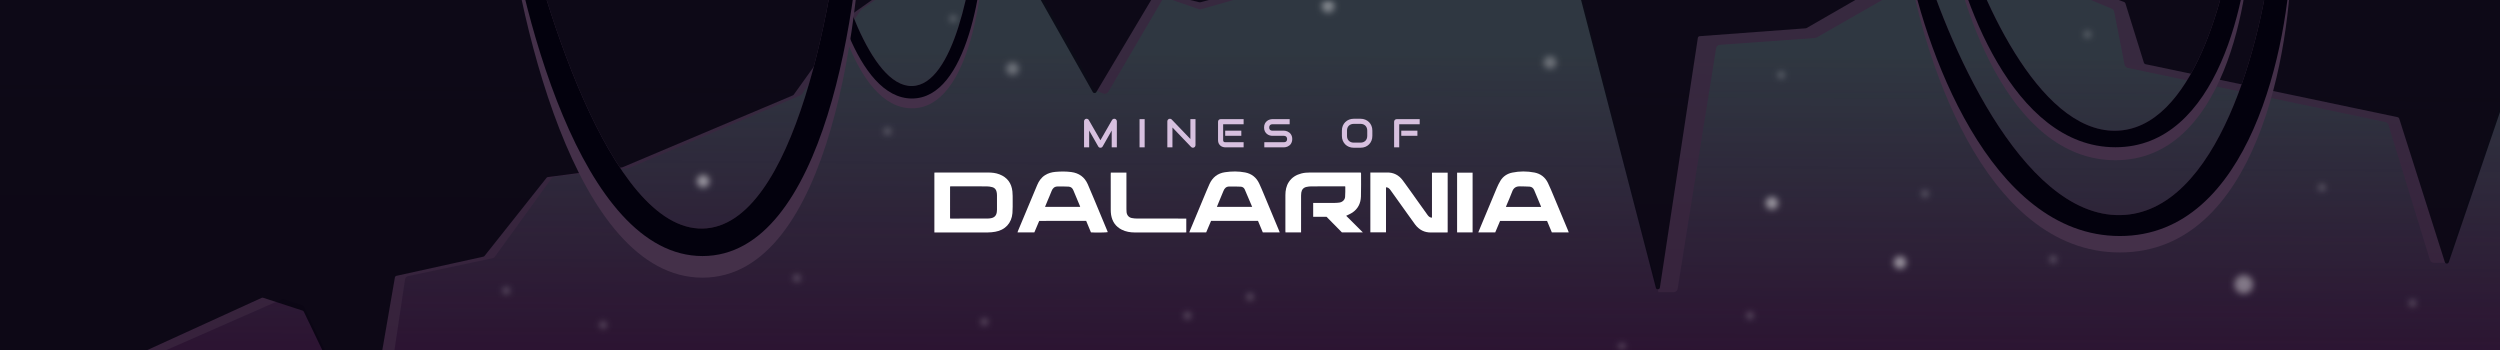
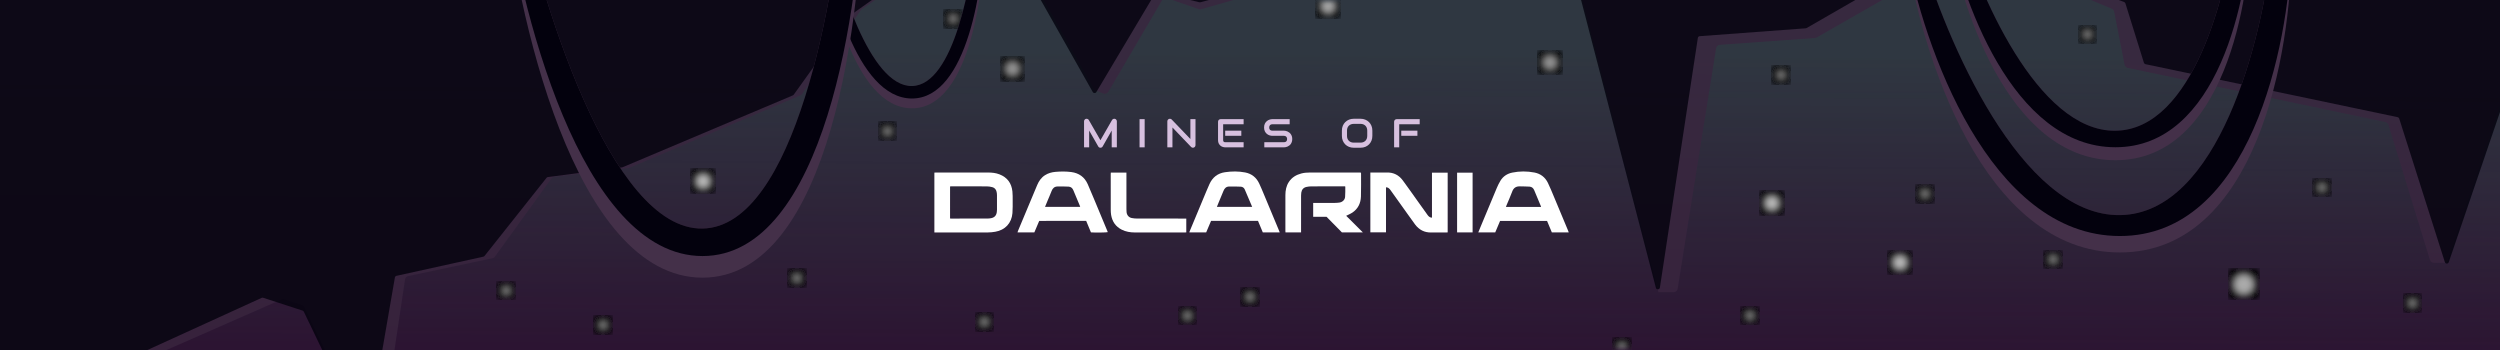
<svg xmlns="http://www.w3.org/2000/svg" width="800" height="112" fill="none" viewBox="0 0 800 112">
  <g clip-path="url(#clip0_723_darbg)">
    <rect width="800" height="112" fill="#2C1432" />
    <rect width="800" height="112" fill="url(#paint0_linear_723_darbg)" fill-opacity=".2" />
    <g filter="url(#filter0_f_723_darbg)">
      <circle cx="324" cy="22" r="2" fill="#fff" fill-opacity=".3" />
    </g>
    <g filter="url(#filter1_f_723_darbg)">
      <circle cx="225" cy="58" r="2" fill="#fff" fill-opacity=".5" />
    </g>
    <g filter="url(#filter2_f_723_darbg)">
      <circle cx="567" cy="65" r="2" fill="#fff" fill-opacity=".5" />
    </g>
    <g filter="url(#filter3_f_723_darbg)">
      <circle cx="608" cy="84" r="2" fill="#fff" fill-opacity=".5" />
    </g>
    <g filter="url(#filter4_f_723_darbg)">
      <circle cx="496" cy="20" r="2" fill="#fff" fill-opacity=".3" />
    </g>
    <g filter="url(#filter5_f_723_darbg)">
      <circle cx="193" cy="104" r="1" fill="#fff" fill-opacity=".3" />
    </g>
    <g filter="url(#filter6_f_723_darbg)">
      <circle cx="560" cy="101" r="1" fill="#fff" fill-opacity=".3" />
    </g>
    <g filter="url(#filter7_f_723_darbg)">
      <circle cx="570" cy="24" r="1" fill="#fff" fill-opacity=".3" />
    </g>
    <g filter="url(#filter8_f_723_darbg)">
      <circle cx="657" cy="83" r="1" fill="#fff" fill-opacity=".3" />
    </g>
    <g filter="url(#filter9_f_723_darbg)">
      <circle cx="743" cy="60" r="1" fill="#fff" fill-opacity=".3" />
    </g>
    <g filter="url(#filter10_f_723_darbg)">
      <circle cx="772" cy="97" r="1" fill="#fff" fill-opacity=".3" />
    </g>
    <g filter="url(#filter11_f_723_darbg)">
      <circle cx="519" cy="111" r="1" fill="#fff" fill-opacity=".3" />
    </g>
    <g filter="url(#filter12_f_723_darbg)">
      <circle cx="284" cy="42" r="1" fill="#fff" fill-opacity=".3" />
    </g>
    <g filter="url(#filter13_f_723_darbg)">
      <circle cx="616" cy="62" r="1" fill="#fff" fill-opacity=".3" />
    </g>
    <g filter="url(#filter14_f_723_darbg)">
      <circle cx="305" cy="6" r="1" fill="#fff" fill-opacity=".3" />
    </g>
    <g filter="url(#filter15_f_723_darbg)">
      <circle cx="255" cy="89" r="1" fill="#fff" fill-opacity=".3" />
    </g>
    <g filter="url(#filter16_f_723_darbg)">
      <circle cx="162" cy="93" r="1" fill="#fff" fill-opacity=".3" />
    </g>
    <g filter="url(#filter17_f_723_darbg)">
      <circle cx="315" cy="103" r="1" fill="#fff" fill-opacity=".3" />
    </g>
    <g filter="url(#filter18_f_723_darbg)">
      <circle cx="380" cy="101" r="1" fill="#fff" fill-opacity=".3" />
    </g>
    <g filter="url(#filter19_f_723_darbg)">
      <circle cx="400" cy="95" r="1" fill="#fff" fill-opacity=".3" />
    </g>
    <g filter="url(#filter20_f_723_darbg)">
      <circle cx="668" cy="11" r="1" fill="#fff" fill-opacity=".3" />
    </g>
    <g filter="url(#filter21_f_723_darbg)">
      <circle cx="718" cy="91" r="3" fill="#fff" fill-opacity=".4" />
    </g>
    <g filter="url(#filter22_f_723_darbg)">
      <circle cx="425" cy="2" r="2" fill="#fff" fill-opacity=".4" />
    </g>
    <path fill="#fff" d="M299 55.233C299.183 55.224 299.345 55.211 299.506 55.211C305.055 55.211 310.603 55.214 316.151 55.208C317.407 55.208 318.639 55.331 319.819 55.785C322.337 56.76 323.7 58.621 323.974 61.276C324.069 62.21 324.056 63.157 324.056 64.098C324.053 65.464 324.091 66.838 323.982 68.198C323.725 71.382 321.661 73.607 318.521 74.154C317.733 74.291 316.923 74.379 316.121 74.382C310.589 74.401 305.055 74.393 299.523 74.393C299.359 74.393 299.197 74.393 299 74.393C299 67.985 299 61.629 299 55.233ZM304.017 69.923C304.165 69.931 304.269 69.942 304.373 69.942C308.219 69.942 312.064 69.945 315.91 69.937C316.332 69.937 316.764 69.898 317.177 69.813C318.253 69.592 318.828 68.951 318.978 67.856C319.014 67.602 319.036 67.342 319.036 67.085C319.041 65.549 319.047 64.013 319.033 62.478C319.03 62.117 318.992 61.747 318.915 61.394C318.751 60.636 318.294 60.088 317.547 59.891C316.967 59.738 316.353 59.642 315.754 59.639C311.999 59.617 308.246 59.629 304.491 59.629C304.343 59.629 304.195 59.642 304.02 59.653C304.017 63.08 304.017 66.477 304.017 69.923Z" />
    <path fill="#fff" d="M438.512 55.21C438.693 55.21 438.857 55.21 439.019 55.21C440.614 55.21 442.213 55.24 443.809 55.202C445.965 55.15 447.643 56.045 448.897 57.737C450.356 59.702 451.754 61.708 453.178 63.698C454.39 65.392 455.6 67.084 456.81 68.781C457.092 69.175 457.415 69.504 457.908 69.616C457.992 69.635 458.083 69.632 458.231 69.646C458.231 64.842 458.231 60.063 458.231 55.246C459.933 55.246 461.581 55.246 463.256 55.246C463.256 61.618 463.256 67.965 463.256 74.365C463.083 74.376 462.925 74.392 462.763 74.392C461.167 74.395 459.572 74.373 457.973 74.398C455.814 74.433 454.119 73.546 452.838 71.844C451.99 70.713 451.182 69.553 450.361 68.403C448.577 65.907 446.792 63.408 445.01 60.909C444.695 60.468 444.359 60.063 443.789 59.954C443.746 59.946 443.699 59.937 443.655 59.937C443.625 59.937 443.598 59.951 443.521 59.97C443.521 64.741 443.521 69.523 443.521 74.351C441.83 74.351 440.187 74.351 438.512 74.351C438.512 67.984 438.512 61.626 438.512 55.21Z" />
    <path fill="#fff" d="M416.343 74.37C414.652 74.37 413.032 74.37 411.356 74.37C411.345 74.204 411.324 74.042 411.324 73.88C411.321 70.065 411.318 66.247 411.326 62.431C411.329 60.934 411.595 59.497 412.44 58.216C413.396 56.768 414.772 55.947 416.417 55.514C417.29 55.284 418.183 55.21 419.083 55.21C424.421 55.21 429.758 55.21 435.096 55.21C435.216 55.21 435.336 55.221 435.479 55.23C435.501 55.323 435.536 55.407 435.536 55.492C435.531 57.956 435.577 60.419 435.501 62.883C435.432 65.034 434.565 66.838 432.722 68.056C432.134 68.445 431.461 68.707 430.776 69.052C432.509 70.777 434.272 72.534 436.114 74.368C433.809 74.368 431.628 74.368 429.411 74.368C427.787 72.72 426.145 71.053 424.489 69.37C423.077 69.37 421.664 69.37 420.216 69.37C420.216 67.889 420.216 66.441 420.216 64.938C420.405 64.938 420.567 64.938 420.728 64.938C422.841 64.938 424.954 64.944 427.07 64.933C427.571 64.93 428.072 64.889 428.568 64.826C429.542 64.7 430.341 63.997 430.429 63.031C430.527 61.944 430.481 60.846 430.494 59.754C430.494 59.73 430.467 59.702 430.423 59.631C430.3 59.631 430.152 59.631 430.002 59.631C426.55 59.631 423.099 59.623 419.647 59.639C419.105 59.642 418.552 59.705 418.024 59.828C417.08 60.05 416.554 60.698 416.409 61.648C416.36 61.963 416.343 62.283 416.343 62.601C416.338 66.326 416.341 70.051 416.341 73.776C416.343 73.954 416.343 74.135 416.343 74.37Z" />
    <path fill="#fff" d="M402.562 70.686C397.548 70.686 392.566 70.686 387.538 70.686C387.021 71.904 386.503 73.131 385.978 74.368C384.182 74.368 382.409 74.368 380.597 74.368C380.632 74.228 380.649 74.113 380.695 74.007C382.477 69.731 384.259 65.453 386.044 61.18C386.361 60.425 386.684 59.669 387.021 58.922C387.995 56.76 389.651 55.452 392 55.107C394.146 54.792 396.302 54.77 398.443 55.183C400.531 55.586 402.026 56.787 402.932 58.692C403.485 59.858 403.975 61.054 404.473 62.245C406.085 66.099 407.689 69.956 409.296 73.809C409.364 73.974 409.424 74.141 409.506 74.357C407.678 74.357 405.91 74.357 404.092 74.357C403.589 73.153 403.077 71.921 402.562 70.686ZM400.698 66.206C399.88 64.279 399.108 62.434 398.309 60.6C398.079 60.075 397.603 59.765 397.05 59.738C395.796 59.68 394.537 59.661 393.281 59.691C392.375 59.713 391.835 60.269 391.507 61.096C391.028 62.308 390.505 63.507 390.007 64.711C389.807 65.196 389.613 65.68 389.399 66.206C393.174 66.206 396.888 66.206 400.698 66.206Z" />
    <path fill="#fff" d="M502 74.371C500.177 74.371 498.417 74.371 496.591 74.371C496.09 73.169 495.578 71.94 495.058 70.695C490.047 70.695 485.051 70.695 480.026 70.695C479.511 71.91 479 73.125 478.477 74.362C476.684 74.362 474.902 74.362 473.052 74.362C473.298 73.76 473.523 73.202 473.755 72.646C475.485 68.497 477.207 64.342 478.953 60.198C479.295 59.387 479.678 58.588 480.135 57.838C481.003 56.415 482.314 55.561 483.935 55.23C486.283 54.748 488.648 54.753 490.999 55.202C492.981 55.58 494.445 56.708 495.324 58.511C495.994 59.888 496.572 61.314 497.166 62.729C498.707 66.4 500.234 70.076 501.767 73.749C501.841 73.941 501.909 74.135 502 74.371ZM493.129 66.211C493.112 66.11 493.115 66.061 493.099 66.022C492.379 64.298 491.662 62.573 490.939 60.849C490.663 60.192 490.17 59.768 489.458 59.724C488.429 59.658 487.394 59.658 486.362 59.634C485.144 59.604 484.337 60.115 483.902 61.306C483.368 62.76 482.722 64.172 482.128 65.603C482.051 65.79 481.983 65.981 481.895 66.211C485.678 66.211 489.384 66.211 493.129 66.211Z" />
    <path fill="#fff" d="M332.549 70.689C332.029 71.918 331.514 73.133 330.992 74.365C329.204 74.365 327.433 74.365 325.61 74.365C325.654 74.209 325.679 74.081 325.728 73.96C327.784 69.039 329.834 64.117 331.906 59.201C332.439 57.937 333.203 56.831 334.391 56.067C335.415 55.41 336.559 55.099 337.747 54.994C339.43 54.849 341.116 54.833 342.8 55.052C345.279 55.378 347.061 56.653 348.077 58.944C348.791 60.556 349.464 62.185 350.143 63.811C351.556 67.188 352.96 70.572 354.364 73.952C354.41 74.061 354.446 74.174 354.484 74.286C354.142 74.417 350.392 74.466 349.103 74.36C348.602 73.158 348.093 71.929 347.576 70.684C342.578 70.689 337.596 70.689 332.549 70.689ZM334.407 66.203C338.207 66.203 341.918 66.203 345.66 66.203C345.624 66.08 345.605 65.992 345.572 65.91C344.872 64.23 344.165 62.552 343.465 60.871C343.183 60.192 342.685 59.757 341.956 59.721C340.76 59.664 339.561 59.648 338.365 59.678C337.435 59.702 336.849 60.236 336.515 61.112C336.083 62.245 335.584 63.354 335.119 64.476C334.886 65.031 334.659 65.593 334.407 66.203Z" />
    <path fill="#fff" d="M355.461 55.235C357.145 55.235 358.768 55.235 360.457 55.235C360.457 55.452 360.457 55.643 360.457 55.837C360.457 59.53 360.457 63.225 360.459 66.918C360.459 67.251 360.462 67.588 360.503 67.919C360.618 68.864 361.212 69.57 362.145 69.767C362.72 69.887 363.32 69.934 363.908 69.934C368.939 69.948 373.97 69.942 379.001 69.942C379.195 69.942 379.389 69.942 379.611 69.942C379.611 71.431 379.611 72.868 379.611 74.362C379.469 74.373 379.324 74.393 379.179 74.393C373.844 74.395 368.509 74.401 363.172 74.39C361.716 74.387 360.295 74.165 358.973 73.503C357.002 72.515 355.899 70.894 355.552 68.743C355.467 68.22 355.442 67.684 355.44 67.156C355.431 63.34 355.434 59.525 355.434 55.709C355.437 55.561 355.45 55.413 355.461 55.235Z" />
    <path fill="#fff" d="M471.232 74.365C469.562 74.365 467.931 74.365 466.27 74.365C466.27 67.99 466.27 61.643 466.27 55.254C467.917 55.254 469.56 55.254 471.232 55.254C471.232 61.615 471.232 67.963 471.232 74.365Z" />
    <path fill="#D7C0DF" d="M357.393 47.147H355.745V41.776L352.846 46.876C352.775 47.006 352.675 47.105 352.545 47.172C352.419 47.239 352.283 47.272 352.136 47.272C351.993 47.272 351.859 47.239 351.733 47.172C351.612 47.105 351.515 47.006 351.444 46.876L348.532 41.776V47.147H346.897V38.827C346.897 38.638 346.952 38.471 347.061 38.324C347.174 38.177 347.321 38.078 347.501 38.028C347.589 38.007 347.677 38.001 347.765 38.009C347.853 38.014 347.937 38.032 348.017 38.066C348.101 38.095 348.176 38.139 348.243 38.198C348.31 38.252 348.367 38.32 348.413 38.399L352.136 44.87L355.859 38.399C355.955 38.24 356.087 38.127 356.255 38.06C356.427 37.992 356.605 37.982 356.789 38.028C356.965 38.078 357.11 38.177 357.223 38.324C357.336 38.471 357.393 38.638 357.393 38.827V47.147Z" />
    <path fill="#D7C0DF" d="M366.291 47.147H364.656V38.129H366.291V47.147Z" />
    <path fill="#D7C0DF" d="M382.559 46.449C382.559 46.566 382.536 46.675 382.49 46.776C382.448 46.876 382.389 46.964 382.314 47.04C382.242 47.111 382.156 47.168 382.056 47.209C381.955 47.251 381.848 47.272 381.735 47.272C381.635 47.272 381.532 47.254 381.427 47.216C381.326 47.178 381.236 47.117 381.157 47.033L375.182 40.795V47.147H373.547V38.827C373.547 38.659 373.594 38.508 373.686 38.374C373.782 38.236 373.904 38.133 374.05 38.066C374.206 38.003 374.365 37.988 374.528 38.022C374.692 38.051 374.832 38.127 374.95 38.248L380.924 44.48V38.129H382.559V46.449Z" />
    <path fill="#D7C0DF" d="M397.223 43.462H392.06V41.814H397.223V43.462ZM397.959 47.147H392.06C391.834 47.147 391.587 47.107 391.318 47.027C391.05 46.947 390.801 46.818 390.57 46.637C390.344 46.453 390.153 46.216 389.998 45.927C389.847 45.633 389.771 45.275 389.771 44.851V38.953C389.771 38.839 389.792 38.733 389.834 38.632C389.876 38.531 389.933 38.443 390.004 38.368C390.08 38.292 390.168 38.234 390.268 38.192C390.369 38.15 390.478 38.129 390.595 38.129H397.959V39.764H391.406V44.851C391.406 45.065 391.463 45.229 391.576 45.342C391.689 45.455 391.855 45.512 392.073 45.512H397.959V47.147Z" />
    <path fill="#D7C0DF" d="M413.517 44.493C413.517 44.816 413.475 45.107 413.391 45.367C413.311 45.623 413.204 45.849 413.07 46.046C412.936 46.243 412.779 46.411 412.598 46.549C412.418 46.688 412.232 46.801 412.039 46.889C411.846 46.977 411.649 47.042 411.448 47.084C411.251 47.126 411.064 47.147 410.888 47.147H404.58V45.512H410.888C411.202 45.512 411.446 45.419 411.617 45.235C411.793 45.05 411.882 44.803 411.882 44.493C411.882 44.342 411.858 44.204 411.812 44.078C411.766 43.952 411.699 43.843 411.611 43.751C411.527 43.658 411.422 43.587 411.297 43.537C411.175 43.487 411.039 43.462 410.888 43.462H407.127C406.863 43.462 406.578 43.415 406.272 43.323C405.966 43.227 405.681 43.074 405.417 42.864C405.157 42.654 404.939 42.38 404.763 42.04C404.591 41.701 404.505 41.286 404.505 40.795C404.505 40.305 404.591 39.892 404.763 39.556C404.939 39.217 405.157 38.942 405.417 38.733C405.681 38.519 405.966 38.366 406.272 38.273C406.578 38.177 406.863 38.129 407.127 38.129H412.693V39.764H407.127C406.817 39.764 406.574 39.858 406.398 40.047C406.226 40.236 406.14 40.485 406.14 40.795C406.14 41.11 406.226 41.359 406.398 41.544C406.574 41.724 406.817 41.814 407.127 41.814H410.9C411.077 41.818 411.263 41.843 411.46 41.889C411.657 41.931 411.852 41.998 412.045 42.091C412.242 42.183 412.429 42.3 412.605 42.443C412.781 42.581 412.936 42.749 413.07 42.946C413.208 43.143 413.317 43.369 413.397 43.625C413.477 43.881 413.517 44.17 413.517 44.493Z" />
    <path fill="#D7C0DF" d="M439.154 43.499C439.154 44.048 439.06 44.554 438.871 45.015C438.682 45.476 438.42 45.874 438.085 46.21C437.75 46.545 437.351 46.807 436.89 46.996C436.433 47.18 435.934 47.272 435.393 47.272H433.18C432.639 47.272 432.138 47.18 431.677 46.996C431.216 46.807 430.817 46.545 430.482 46.21C430.147 45.874 429.883 45.476 429.69 45.015C429.501 44.554 429.407 44.048 429.407 43.499V41.776C429.407 41.231 429.501 40.728 429.69 40.267C429.883 39.802 430.147 39.403 430.482 39.072C430.817 38.737 431.216 38.475 431.677 38.286C432.138 38.097 432.639 38.003 433.18 38.003H435.393C435.934 38.003 436.433 38.097 436.89 38.286C437.351 38.475 437.75 38.737 438.085 39.072C438.42 39.403 438.682 39.802 438.871 40.267C439.06 40.728 439.154 41.231 439.154 41.776V43.499ZM437.519 41.776C437.519 41.453 437.467 41.162 437.362 40.902C437.261 40.638 437.117 40.414 436.928 40.229C436.743 40.041 436.519 39.896 436.255 39.795C435.995 39.691 435.708 39.638 435.393 39.638H433.18C432.861 39.638 432.57 39.691 432.306 39.795C432.046 39.896 431.822 40.041 431.633 40.229C431.444 40.414 431.298 40.638 431.193 40.902C431.092 41.162 431.042 41.453 431.042 41.776V43.499C431.042 43.822 431.092 44.115 431.193 44.38C431.298 44.64 431.444 44.864 431.633 45.053C431.822 45.237 432.046 45.382 432.306 45.486C432.57 45.587 432.861 45.637 433.18 45.637H435.381C435.7 45.637 435.989 45.587 436.249 45.486C436.513 45.382 436.739 45.237 436.928 45.053C437.117 44.864 437.261 44.64 437.362 44.38C437.467 44.115 437.519 43.822 437.519 43.499V41.776Z" />
    <path fill="#D7C0DF" d="M453.573 43.462H448.404V41.814H453.573V43.462ZM454.303 39.764H447.75V47.147H446.115V38.953C446.115 38.839 446.136 38.733 446.178 38.632C446.22 38.531 446.276 38.443 446.348 38.368C446.423 38.292 446.511 38.234 446.612 38.192C446.712 38.15 446.821 38.129 446.939 38.129H454.303V39.764Z" />
    <path fill="#39253F" d="M-23.299 139.375L-53.541 113.293C-53.833 113.042 -54 112.676 -54 112.292V-49.262C-54 -49.991 -53.411 -50.582 -52.683 -50.585L1169.67 -55.994C1170.4 -55.997 1171 -55.404 1171 -54.671V70.673V73.254C1171 74.544 1169.34 75.071 1168.6 74.019L1145.35 41.178C1145.11 40.839 1144.72 40.632 1144.31 40.62L1125.12 40.081C1124.84 40.073 1124.55 40.159 1124.32 40.325L1072.14 77.413L1033.04 297.487H1029.65C1029.03 297.487 1028.5 297.058 1028.36 296.455L976.653 67.12C976.575 66.775 976.362 66.475 976.061 66.288L915.664 28.734L860.927 -20.118C860.423 -20.568 859.662 -20.566 859.16 -20.114L800.734 32.498C800.566 32.649 800.44 32.84 800.367 33.054L782.959 84.082H778.829C778.248 84.082 777.735 83.703 777.565 83.148L764.299 39.959C764.158 39.499 763.778 39.152 763.307 39.053L680.893 21.719C680.374 21.61 679.97 21.201 679.868 20.68L676.543 3.751C676.457 3.317 676.161 2.955 675.753 2.785L631.069 -15.84C630.691 -15.998 630.26 -15.971 629.904 -15.767L581.347 11.982C581.175 12.081 580.983 12.139 580.786 12.153L550.359 14.337C549.746 14.381 549.244 14.841 549.147 15.448L536.858 92.383C536.755 93.025 536.201 93.497 535.551 93.497H530.689L503.252 -12.064L486.793 -9.026C486.571 -8.985 486.342 -9.002 486.128 -9.074L459.253 -18.207C458.999 -18.294 458.723 -18.301 458.464 -18.227L384.371 2.942C384.11 3.017 383.831 3.009 383.574 2.92L373.478 -0.582C372.882 -0.788 372.223 -0.545 371.904 -0.001L354.668 29.37C354.331 29.945 353.619 30.179 353.006 29.917L350.246 28.734L330.323 -6.531C330.178 -6.789 329.951 -6.99 329.677 -7.103L305.078 -17.277L275.797 2.922C275.668 3.011 275.555 3.123 275.465 3.252L256.679 30.066C256.536 30.268 256.34 30.427 256.112 30.524L201.511 53.678C201.395 53.727 201.272 53.759 201.147 53.774L177.414 56.535C177.046 56.578 176.712 56.774 176.495 57.074L158.377 82.13C158.185 82.397 157.9 82.582 157.579 82.65L130.649 88.341C130.108 88.455 129.696 88.893 129.614 89.439L122.262 138.589C122.165 139.236 121.609 139.716 120.954 139.716H117.246L97.344 98.287C97.188 97.961 96.905 97.713 96.562 97.602L90.53 95.637L19.793 126.718C19.373 126.903 19.078 127.291 19.015 127.746L-2.875 284.01C-2.987 284.805 -3.775 285.318 -4.547 285.099L-7.137 284.363L-22.848 140.234C-22.884 139.901 -23.045 139.594 -23.299 139.375Z" opacity=".8" />
    <path fill="#03010D" d="M-23.102 141.256L-53.77 114.806C-53.916 114.68 -54 114.497 -54 114.305V-48.21C-54 -48.575 -53.706 -48.87 -53.342 -48.872L1170.34 -54.287C1170.7 -54.288 1171 -53.992 1171 -53.625V70.2C1171 70.854 1170.15 71.111 1169.79 70.567L1147.98 37.871C1147.86 37.688 1147.65 37.577 1147.43 37.577H1121.29C1121.15 37.577 1121.01 37.621 1120.9 37.704L1073.55 72.227C1073.41 72.328 1073.32 72.478 1073.29 72.646L1033.63 295.886C1033.5 296.6 1032.48 296.619 1032.33 295.91L982.302 64.134C982.26 63.938 982.131 63.772 981.952 63.683L915.742 30.484C915.69 30.458 915.642 30.425 915.598 30.386L860.484 -18.803C860.232 -19.027 859.852 -19.027 859.601 -18.801L800.606 34.324C800.522 34.399 800.459 34.495 800.422 34.602L783.607 83.893C783.401 84.497 782.544 84.488 782.351 83.88L767.747 37.945C767.675 37.718 767.486 37.547 767.253 37.498L686.548 20.539C686.313 20.49 686.124 20.317 686.053 20.088L680.132 1.082C680.072 0.887 679.925 0.731 679.734 0.659L627.335 -19.087C627.149 -19.157 626.943 -19.14 626.771 -19.042L578.12 8.972C578.034 9.021 577.938 9.051 577.839 9.058L543.916 11.576C543.608 11.598 543.357 11.831 543.311 12.136L531.173 92.023C531.065 92.734 530.06 92.786 529.879 92.09L502.807 -12.065C502.723 -12.39 502.408 -12.6 502.075 -12.553L486.604 -10.374C486.505 -10.361 486.405 -10.369 486.31 -10.4L459.047 -19.138C458.926 -19.177 458.797 -19.18 458.674 -19.148L384.132 0.73C384.025 0.758 383.913 0.76 383.805 0.733L370.429 -2.534C370.147 -2.603 369.853 -2.48 369.704 -2.23L350.829 29.465C350.569 29.901 349.935 29.894 349.685 29.452L330.211 -5.019C330.139 -5.148 330.025 -5.249 329.888 -5.305L302.844 -16.491C302.634 -16.577 302.395 -16.55 302.209 -16.419L272.378 4.703C272.318 4.746 272.265 4.798 272.222 4.858L254.001 30.293C253.93 30.392 253.833 30.47 253.721 30.517L199.229 53.519C199.174 53.542 199.116 53.558 199.057 53.565L175.324 56.657C175.153 56.68 174.998 56.767 174.891 56.902L155.057 81.9C154.963 82.019 154.83 82.102 154.682 82.134L126.877 88.265C126.615 88.323 126.413 88.533 126.368 88.798L117.599 139.39C117.489 140.024 116.63 140.143 116.351 139.563L97.222 99.742C97.144 99.579 97.002 99.456 96.831 99.4L84.205 95.287C84.048 95.236 83.877 95.246 83.726 95.315L15.529 126.44C15.324 126.534 15.18 126.726 15.149 126.95L-6.4 280.812C-6.508 281.583 -7.629 281.566 -7.713 280.792L-22.876 141.685C-22.894 141.519 -22.975 141.365 -23.102 141.256Z" opacity=".8" />
    <path fill="#443049" d="M715.259 -24.912H720.227C720.227 0.481 711.568 51.267 676.933 51.267C642.298 51.267 626.541 0.481 622.993 -24.912H626.541C632.929 -2.536 651.95 42.141 676.933 41.839C701.916 41.538 712.893 -2.787 715.259 -24.912Z" />
    <path fill="#03010D" d="M676.933 47.119C644.001 47.119 627.251 -0.902 622.993 -24.912H626.541C632.929 -2.536 651.95 42.141 676.933 41.839C701.916 41.538 712.893 -2.787 715.259 -24.912H720.227C719.517 -0.902 709.865 47.119 676.933 47.119Z" />
    <path fill="#443049" d="M726.944 -15.79H733.242C733.242 16.402 722.265 80.785 678.357 80.785C634.45 80.785 614.475 16.402 609.977 -15.79H614.475C622.573 12.577 646.686 69.215 678.357 68.832C710.029 68.45 723.945 12.258 726.944 -15.79Z" />
    <path fill="#03010D" d="M678.357 75.526C636.609 75.526 615.375 14.649 609.977 -15.79H614.475C622.573 12.577 646.686 69.215 678.357 68.832C710.029 68.45 723.945 12.258 726.944 -15.79H733.242C732.342 14.649 720.106 75.526 678.357 75.526Z" />
    <path fill="#443049" d="M312.495 -22.928H315.174C315.174 -3.733 310.504 34.656 291.823 34.656C273.142 34.656 264.643 -3.733 262.729 -22.928H264.643C268.088 -6.014 278.348 27.758 291.823 27.53C305.298 27.302 311.219 -6.204 312.495 -22.928Z" />
    <path fill="#03010D" d="M291.823 31.521C274.06 31.521 265.026 -4.778 262.729 -22.928H264.643C268.088 -6.014 278.348 27.758 291.823 27.53C305.298 27.302 311.219 -6.204 312.495 -22.928H315.174C314.792 -4.778 309.585 31.521 291.823 31.521Z" />
    <path fill="#443049" d="M270.238 -38.132H276.127C276.127 4.196 265.863 88.851 224.804 88.851C183.745 88.851 165.066 4.196 160.86 -38.132H165.066C172.639 -0.833 195.187 73.638 224.804 73.135C254.42 72.633 267.433 -1.252 270.238 -38.132Z" />
    <path fill="#03010D" d="M224.804 81.936C185.764 81.936 165.908 1.891 160.86 -38.132H165.066C172.639 -0.833 195.187 73.638 224.804 73.135C254.42 72.633 267.433 -1.252 270.238 -38.132H276.127C275.286 1.891 263.843 81.936 224.804 81.936Z" />
  </g>
  <defs>
-     <filter id="filter0_f_723_darbg" width="8" height="8" x="320" y="18" color-interpolation-filters="sRGB" filterUnits="userSpaceOnUse">
-       <feFlood flood-opacity="0" result="BackgroundImageFix" />
-       <feBlend in="SourceGraphic" in2="BackgroundImageFix" mode="normal" result="shape" />
-       <feGaussianBlur result="effect1_foregroundBlur_723_darbg" stdDeviation="1" />
-     </filter>
-     <filter id="filter1_f_723_darbg" width="8" height="8" x="221" y="54" color-interpolation-filters="sRGB" filterUnits="userSpaceOnUse">
-       <feFlood flood-opacity="0" result="BackgroundImageFix" />
-       <feBlend in="SourceGraphic" in2="BackgroundImageFix" mode="normal" result="shape" />
-       <feGaussianBlur result="effect1_foregroundBlur_723_darbg" stdDeviation="1" />
-     </filter>
-     <filter id="filter2_f_723_darbg" width="8" height="8" x="563" y="61" color-interpolation-filters="sRGB" filterUnits="userSpaceOnUse">
-       <feFlood flood-opacity="0" result="BackgroundImageFix" />
-       <feBlend in="SourceGraphic" in2="BackgroundImageFix" mode="normal" result="shape" />
-       <feGaussianBlur result="effect1_foregroundBlur_723_darbg" stdDeviation="1" />
-     </filter>
-     <filter id="filter3_f_723_darbg" width="8" height="8" x="604" y="80" color-interpolation-filters="sRGB" filterUnits="userSpaceOnUse">
-       <feFlood flood-opacity="0" result="BackgroundImageFix" />
-       <feBlend in="SourceGraphic" in2="BackgroundImageFix" mode="normal" result="shape" />
-       <feGaussianBlur result="effect1_foregroundBlur_723_darbg" stdDeviation="1" />
-     </filter>
-     <filter id="filter4_f_723_darbg" width="8" height="8" x="492" y="16" color-interpolation-filters="sRGB" filterUnits="userSpaceOnUse">
-       <feFlood flood-opacity="0" result="BackgroundImageFix" />
-       <feBlend in="SourceGraphic" in2="BackgroundImageFix" mode="normal" result="shape" />
-       <feGaussianBlur result="effect1_foregroundBlur_723_darbg" stdDeviation="1" />
-     </filter>
-     <filter id="filter5_f_723_darbg" width="6" height="6" x="190" y="101" color-interpolation-filters="sRGB" filterUnits="userSpaceOnUse">
-       <feFlood flood-opacity="0" result="BackgroundImageFix" />
-       <feBlend in="SourceGraphic" in2="BackgroundImageFix" mode="normal" result="shape" />
-       <feGaussianBlur result="effect1_foregroundBlur_723_darbg" stdDeviation="1" />
-     </filter>
-     <filter id="filter6_f_723_darbg" width="6" height="6" x="557" y="98" color-interpolation-filters="sRGB" filterUnits="userSpaceOnUse">
-       <feFlood flood-opacity="0" result="BackgroundImageFix" />
-       <feBlend in="SourceGraphic" in2="BackgroundImageFix" mode="normal" result="shape" />
-       <feGaussianBlur result="effect1_foregroundBlur_723_darbg" stdDeviation="1" />
-     </filter>
-     <filter id="filter7_f_723_darbg" width="6" height="6" x="567" y="21" color-interpolation-filters="sRGB" filterUnits="userSpaceOnUse">
-       <feFlood flood-opacity="0" result="BackgroundImageFix" />
-       <feBlend in="SourceGraphic" in2="BackgroundImageFix" mode="normal" result="shape" />
-       <feGaussianBlur result="effect1_foregroundBlur_723_darbg" stdDeviation="1" />
-     </filter>
-     <filter id="filter8_f_723_darbg" width="6" height="6" x="654" y="80" color-interpolation-filters="sRGB" filterUnits="userSpaceOnUse">
-       <feFlood flood-opacity="0" result="BackgroundImageFix" />
-       <feBlend in="SourceGraphic" in2="BackgroundImageFix" mode="normal" result="shape" />
-       <feGaussianBlur result="effect1_foregroundBlur_723_darbg" stdDeviation="1" />
-     </filter>
-     <filter id="filter9_f_723_darbg" width="6" height="6" x="740" y="57" color-interpolation-filters="sRGB" filterUnits="userSpaceOnUse">
-       <feFlood flood-opacity="0" result="BackgroundImageFix" />
-       <feBlend in="SourceGraphic" in2="BackgroundImageFix" mode="normal" result="shape" />
-       <feGaussianBlur result="effect1_foregroundBlur_723_darbg" stdDeviation="1" />
-     </filter>
-     <filter id="filter10_f_723_darbg" width="6" height="6" x="769" y="94" color-interpolation-filters="sRGB" filterUnits="userSpaceOnUse">
-       <feFlood flood-opacity="0" result="BackgroundImageFix" />
-       <feBlend in="SourceGraphic" in2="BackgroundImageFix" mode="normal" result="shape" />
-       <feGaussianBlur result="effect1_foregroundBlur_723_darbg" stdDeviation="1" />
-     </filter>
-     <filter id="filter11_f_723_darbg" width="6" height="6" x="516" y="108" color-interpolation-filters="sRGB" filterUnits="userSpaceOnUse">
-       <feFlood flood-opacity="0" result="BackgroundImageFix" />
-       <feBlend in="SourceGraphic" in2="BackgroundImageFix" mode="normal" result="shape" />
-       <feGaussianBlur result="effect1_foregroundBlur_723_darbg" stdDeviation="1" />
-     </filter>
-     <filter id="filter12_f_723_darbg" width="6" height="6" x="281" y="39" color-interpolation-filters="sRGB" filterUnits="userSpaceOnUse">
-       <feFlood flood-opacity="0" result="BackgroundImageFix" />
-       <feBlend in="SourceGraphic" in2="BackgroundImageFix" mode="normal" result="shape" />
-       <feGaussianBlur result="effect1_foregroundBlur_723_darbg" stdDeviation="1" />
-     </filter>
-     <filter id="filter13_f_723_darbg" width="6" height="6" x="613" y="59" color-interpolation-filters="sRGB" filterUnits="userSpaceOnUse">
-       <feFlood flood-opacity="0" result="BackgroundImageFix" />
-       <feBlend in="SourceGraphic" in2="BackgroundImageFix" mode="normal" result="shape" />
-       <feGaussianBlur result="effect1_foregroundBlur_723_darbg" stdDeviation="1" />
-     </filter>
-     <filter id="filter14_f_723_darbg" width="6" height="6" x="302" y="3" color-interpolation-filters="sRGB" filterUnits="userSpaceOnUse">
-       <feFlood flood-opacity="0" result="BackgroundImageFix" />
-       <feBlend in="SourceGraphic" in2="BackgroundImageFix" mode="normal" result="shape" />
-       <feGaussianBlur result="effect1_foregroundBlur_723_darbg" stdDeviation="1" />
-     </filter>
-     <filter id="filter15_f_723_darbg" width="6" height="6" x="252" y="86" color-interpolation-filters="sRGB" filterUnits="userSpaceOnUse">
-       <feFlood flood-opacity="0" result="BackgroundImageFix" />
-       <feBlend in="SourceGraphic" in2="BackgroundImageFix" mode="normal" result="shape" />
-       <feGaussianBlur result="effect1_foregroundBlur_723_darbg" stdDeviation="1" />
-     </filter>
-     <filter id="filter16_f_723_darbg" width="6" height="6" x="159" y="90" color-interpolation-filters="sRGB" filterUnits="userSpaceOnUse">
-       <feFlood flood-opacity="0" result="BackgroundImageFix" />
-       <feBlend in="SourceGraphic" in2="BackgroundImageFix" mode="normal" result="shape" />
-       <feGaussianBlur result="effect1_foregroundBlur_723_darbg" stdDeviation="1" />
-     </filter>
-     <filter id="filter17_f_723_darbg" width="6" height="6" x="312" y="100" color-interpolation-filters="sRGB" filterUnits="userSpaceOnUse">
-       <feFlood flood-opacity="0" result="BackgroundImageFix" />
-       <feBlend in="SourceGraphic" in2="BackgroundImageFix" mode="normal" result="shape" />
-       <feGaussianBlur result="effect1_foregroundBlur_723_darbg" stdDeviation="1" />
-     </filter>
-     <filter id="filter18_f_723_darbg" width="6" height="6" x="377" y="98" color-interpolation-filters="sRGB" filterUnits="userSpaceOnUse">
-       <feFlood flood-opacity="0" result="BackgroundImageFix" />
-       <feBlend in="SourceGraphic" in2="BackgroundImageFix" mode="normal" result="shape" />
-       <feGaussianBlur result="effect1_foregroundBlur_723_darbg" stdDeviation="1" />
-     </filter>
-     <filter id="filter19_f_723_darbg" width="6" height="6" x="397" y="92" color-interpolation-filters="sRGB" filterUnits="userSpaceOnUse">
-       <feFlood flood-opacity="0" result="BackgroundImageFix" />
-       <feBlend in="SourceGraphic" in2="BackgroundImageFix" mode="normal" result="shape" />
-       <feGaussianBlur result="effect1_foregroundBlur_723_darbg" stdDeviation="1" />
-     </filter>
-     <filter id="filter20_f_723_darbg" width="6" height="6" x="665" y="8" color-interpolation-filters="sRGB" filterUnits="userSpaceOnUse">
-       <feFlood flood-opacity="0" result="BackgroundImageFix" />
-       <feBlend in="SourceGraphic" in2="BackgroundImageFix" mode="normal" result="shape" />
-       <feGaussianBlur result="effect1_foregroundBlur_723_darbg" stdDeviation="1" />
-     </filter>
-     <filter id="filter21_f_723_darbg" width="10" height="10" x="713" y="86" color-interpolation-filters="sRGB" filterUnits="userSpaceOnUse">
-       <feFlood flood-opacity="0" result="BackgroundImageFix" />
-       <feBlend in="SourceGraphic" in2="BackgroundImageFix" mode="normal" result="shape" />
-       <feGaussianBlur result="effect1_foregroundBlur_723_darbg" stdDeviation="1" />
-     </filter>
-     <filter id="filter22_f_723_darbg" width="8" height="8" x="421" y="-2" color-interpolation-filters="sRGB" filterUnits="userSpaceOnUse">
-       <feFlood flood-opacity="0" result="BackgroundImageFix" />
+     <filter id="filter0_f_723_darbg" width="8" height="8" x="320" y="18" colorInterpolationFilters="sRGB" filterUnits="userSpaceOnUse">
+       <feFlood floodOpacity="0" result="BackgroundImageFix" />
+       <feBlend in="SourceGraphic" in2="BackgroundImageFix" mode="normal" result="shape" />
+       <feGaussianBlur result="effect1_foregroundBlur_723_darbg" stdDeviation="1" />
+     </filter>
+     <filter id="filter1_f_723_darbg" width="8" height="8" x="221" y="54" colorInterpolationFilters="sRGB" filterUnits="userSpaceOnUse">
+       <feFlood floodOpacity="0" result="BackgroundImageFix" />
+       <feBlend in="SourceGraphic" in2="BackgroundImageFix" mode="normal" result="shape" />
+       <feGaussianBlur result="effect1_foregroundBlur_723_darbg" stdDeviation="1" />
+     </filter>
+     <filter id="filter2_f_723_darbg" width="8" height="8" x="563" y="61" colorInterpolationFilters="sRGB" filterUnits="userSpaceOnUse">
+       <feFlood floodOpacity="0" result="BackgroundImageFix" />
+       <feBlend in="SourceGraphic" in2="BackgroundImageFix" mode="normal" result="shape" />
+       <feGaussianBlur result="effect1_foregroundBlur_723_darbg" stdDeviation="1" />
+     </filter>
+     <filter id="filter3_f_723_darbg" width="8" height="8" x="604" y="80" colorInterpolationFilters="sRGB" filterUnits="userSpaceOnUse">
+       <feFlood floodOpacity="0" result="BackgroundImageFix" />
+       <feBlend in="SourceGraphic" in2="BackgroundImageFix" mode="normal" result="shape" />
+       <feGaussianBlur result="effect1_foregroundBlur_723_darbg" stdDeviation="1" />
+     </filter>
+     <filter id="filter4_f_723_darbg" width="8" height="8" x="492" y="16" colorInterpolationFilters="sRGB" filterUnits="userSpaceOnUse">
+       <feFlood floodOpacity="0" result="BackgroundImageFix" />
+       <feBlend in="SourceGraphic" in2="BackgroundImageFix" mode="normal" result="shape" />
+       <feGaussianBlur result="effect1_foregroundBlur_723_darbg" stdDeviation="1" />
+     </filter>
+     <filter id="filter5_f_723_darbg" width="6" height="6" x="190" y="101" colorInterpolationFilters="sRGB" filterUnits="userSpaceOnUse">
+       <feFlood floodOpacity="0" result="BackgroundImageFix" />
+       <feBlend in="SourceGraphic" in2="BackgroundImageFix" mode="normal" result="shape" />
+       <feGaussianBlur result="effect1_foregroundBlur_723_darbg" stdDeviation="1" />
+     </filter>
+     <filter id="filter6_f_723_darbg" width="6" height="6" x="557" y="98" colorInterpolationFilters="sRGB" filterUnits="userSpaceOnUse">
+       <feFlood floodOpacity="0" result="BackgroundImageFix" />
+       <feBlend in="SourceGraphic" in2="BackgroundImageFix" mode="normal" result="shape" />
+       <feGaussianBlur result="effect1_foregroundBlur_723_darbg" stdDeviation="1" />
+     </filter>
+     <filter id="filter7_f_723_darbg" width="6" height="6" x="567" y="21" colorInterpolationFilters="sRGB" filterUnits="userSpaceOnUse">
+       <feFlood floodOpacity="0" result="BackgroundImageFix" />
+       <feBlend in="SourceGraphic" in2="BackgroundImageFix" mode="normal" result="shape" />
+       <feGaussianBlur result="effect1_foregroundBlur_723_darbg" stdDeviation="1" />
+     </filter>
+     <filter id="filter8_f_723_darbg" width="6" height="6" x="654" y="80" colorInterpolationFilters="sRGB" filterUnits="userSpaceOnUse">
+       <feFlood floodOpacity="0" result="BackgroundImageFix" />
+       <feBlend in="SourceGraphic" in2="BackgroundImageFix" mode="normal" result="shape" />
+       <feGaussianBlur result="effect1_foregroundBlur_723_darbg" stdDeviation="1" />
+     </filter>
+     <filter id="filter9_f_723_darbg" width="6" height="6" x="740" y="57" colorInterpolationFilters="sRGB" filterUnits="userSpaceOnUse">
+       <feFlood floodOpacity="0" result="BackgroundImageFix" />
+       <feBlend in="SourceGraphic" in2="BackgroundImageFix" mode="normal" result="shape" />
+       <feGaussianBlur result="effect1_foregroundBlur_723_darbg" stdDeviation="1" />
+     </filter>
+     <filter id="filter10_f_723_darbg" width="6" height="6" x="769" y="94" colorInterpolationFilters="sRGB" filterUnits="userSpaceOnUse">
+       <feFlood floodOpacity="0" result="BackgroundImageFix" />
+       <feBlend in="SourceGraphic" in2="BackgroundImageFix" mode="normal" result="shape" />
+       <feGaussianBlur result="effect1_foregroundBlur_723_darbg" stdDeviation="1" />
+     </filter>
+     <filter id="filter11_f_723_darbg" width="6" height="6" x="516" y="108" colorInterpolationFilters="sRGB" filterUnits="userSpaceOnUse">
+       <feFlood floodOpacity="0" result="BackgroundImageFix" />
+       <feBlend in="SourceGraphic" in2="BackgroundImageFix" mode="normal" result="shape" />
+       <feGaussianBlur result="effect1_foregroundBlur_723_darbg" stdDeviation="1" />
+     </filter>
+     <filter id="filter12_f_723_darbg" width="6" height="6" x="281" y="39" colorInterpolationFilters="sRGB" filterUnits="userSpaceOnUse">
+       <feFlood floodOpacity="0" result="BackgroundImageFix" />
+       <feBlend in="SourceGraphic" in2="BackgroundImageFix" mode="normal" result="shape" />
+       <feGaussianBlur result="effect1_foregroundBlur_723_darbg" stdDeviation="1" />
+     </filter>
+     <filter id="filter13_f_723_darbg" width="6" height="6" x="613" y="59" colorInterpolationFilters="sRGB" filterUnits="userSpaceOnUse">
+       <feFlood floodOpacity="0" result="BackgroundImageFix" />
+       <feBlend in="SourceGraphic" in2="BackgroundImageFix" mode="normal" result="shape" />
+       <feGaussianBlur result="effect1_foregroundBlur_723_darbg" stdDeviation="1" />
+     </filter>
+     <filter id="filter14_f_723_darbg" width="6" height="6" x="302" y="3" colorInterpolationFilters="sRGB" filterUnits="userSpaceOnUse">
+       <feFlood floodOpacity="0" result="BackgroundImageFix" />
+       <feBlend in="SourceGraphic" in2="BackgroundImageFix" mode="normal" result="shape" />
+       <feGaussianBlur result="effect1_foregroundBlur_723_darbg" stdDeviation="1" />
+     </filter>
+     <filter id="filter15_f_723_darbg" width="6" height="6" x="252" y="86" colorInterpolationFilters="sRGB" filterUnits="userSpaceOnUse">
+       <feFlood floodOpacity="0" result="BackgroundImageFix" />
+       <feBlend in="SourceGraphic" in2="BackgroundImageFix" mode="normal" result="shape" />
+       <feGaussianBlur result="effect1_foregroundBlur_723_darbg" stdDeviation="1" />
+     </filter>
+     <filter id="filter16_f_723_darbg" width="6" height="6" x="159" y="90" colorInterpolationFilters="sRGB" filterUnits="userSpaceOnUse">
+       <feFlood floodOpacity="0" result="BackgroundImageFix" />
+       <feBlend in="SourceGraphic" in2="BackgroundImageFix" mode="normal" result="shape" />
+       <feGaussianBlur result="effect1_foregroundBlur_723_darbg" stdDeviation="1" />
+     </filter>
+     <filter id="filter17_f_723_darbg" width="6" height="6" x="312" y="100" colorInterpolationFilters="sRGB" filterUnits="userSpaceOnUse">
+       <feFlood floodOpacity="0" result="BackgroundImageFix" />
+       <feBlend in="SourceGraphic" in2="BackgroundImageFix" mode="normal" result="shape" />
+       <feGaussianBlur result="effect1_foregroundBlur_723_darbg" stdDeviation="1" />
+     </filter>
+     <filter id="filter18_f_723_darbg" width="6" height="6" x="377" y="98" colorInterpolationFilters="sRGB" filterUnits="userSpaceOnUse">
+       <feFlood floodOpacity="0" result="BackgroundImageFix" />
+       <feBlend in="SourceGraphic" in2="BackgroundImageFix" mode="normal" result="shape" />
+       <feGaussianBlur result="effect1_foregroundBlur_723_darbg" stdDeviation="1" />
+     </filter>
+     <filter id="filter19_f_723_darbg" width="6" height="6" x="397" y="92" colorInterpolationFilters="sRGB" filterUnits="userSpaceOnUse">
+       <feFlood floodOpacity="0" result="BackgroundImageFix" />
+       <feBlend in="SourceGraphic" in2="BackgroundImageFix" mode="normal" result="shape" />
+       <feGaussianBlur result="effect1_foregroundBlur_723_darbg" stdDeviation="1" />
+     </filter>
+     <filter id="filter20_f_723_darbg" width="6" height="6" x="665" y="8" colorInterpolationFilters="sRGB" filterUnits="userSpaceOnUse">
+       <feFlood floodOpacity="0" result="BackgroundImageFix" />
+       <feBlend in="SourceGraphic" in2="BackgroundImageFix" mode="normal" result="shape" />
+       <feGaussianBlur result="effect1_foregroundBlur_723_darbg" stdDeviation="1" />
+     </filter>
+     <filter id="filter21_f_723_darbg" width="10" height="10" x="713" y="86" colorInterpolationFilters="sRGB" filterUnits="userSpaceOnUse">
+       <feFlood floodOpacity="0" result="BackgroundImageFix" />
+       <feBlend in="SourceGraphic" in2="BackgroundImageFix" mode="normal" result="shape" />
+       <feGaussianBlur result="effect1_foregroundBlur_723_darbg" stdDeviation="1" />
+     </filter>
+     <filter id="filter22_f_723_darbg" width="8" height="8" x="421" y="-2" colorInterpolationFilters="sRGB" filterUnits="userSpaceOnUse">
+       <feFlood floodOpacity="0" result="BackgroundImageFix" />
      <feBlend in="SourceGraphic" in2="BackgroundImageFix" mode="normal" result="shape" />
      <feGaussianBlur result="effect1_foregroundBlur_723_darbg" stdDeviation="1" />
    </filter>
    <linearGradient id="paint0_linear_723_darbg" x1="400.499" x2="399.999" y1="16.5" y2="112" gradientUnits="userSpaceOnUse">
      <stop stop-color="#3CC47C" />
      <stop offset="1" stop-color="#3CC47C" stop-opacity="0" />
    </linearGradient>
    <clipPath id="clip0_723_darbg">
      <rect width="800" height="112" fill="#fff" />
    </clipPath>
  </defs>
</svg>
